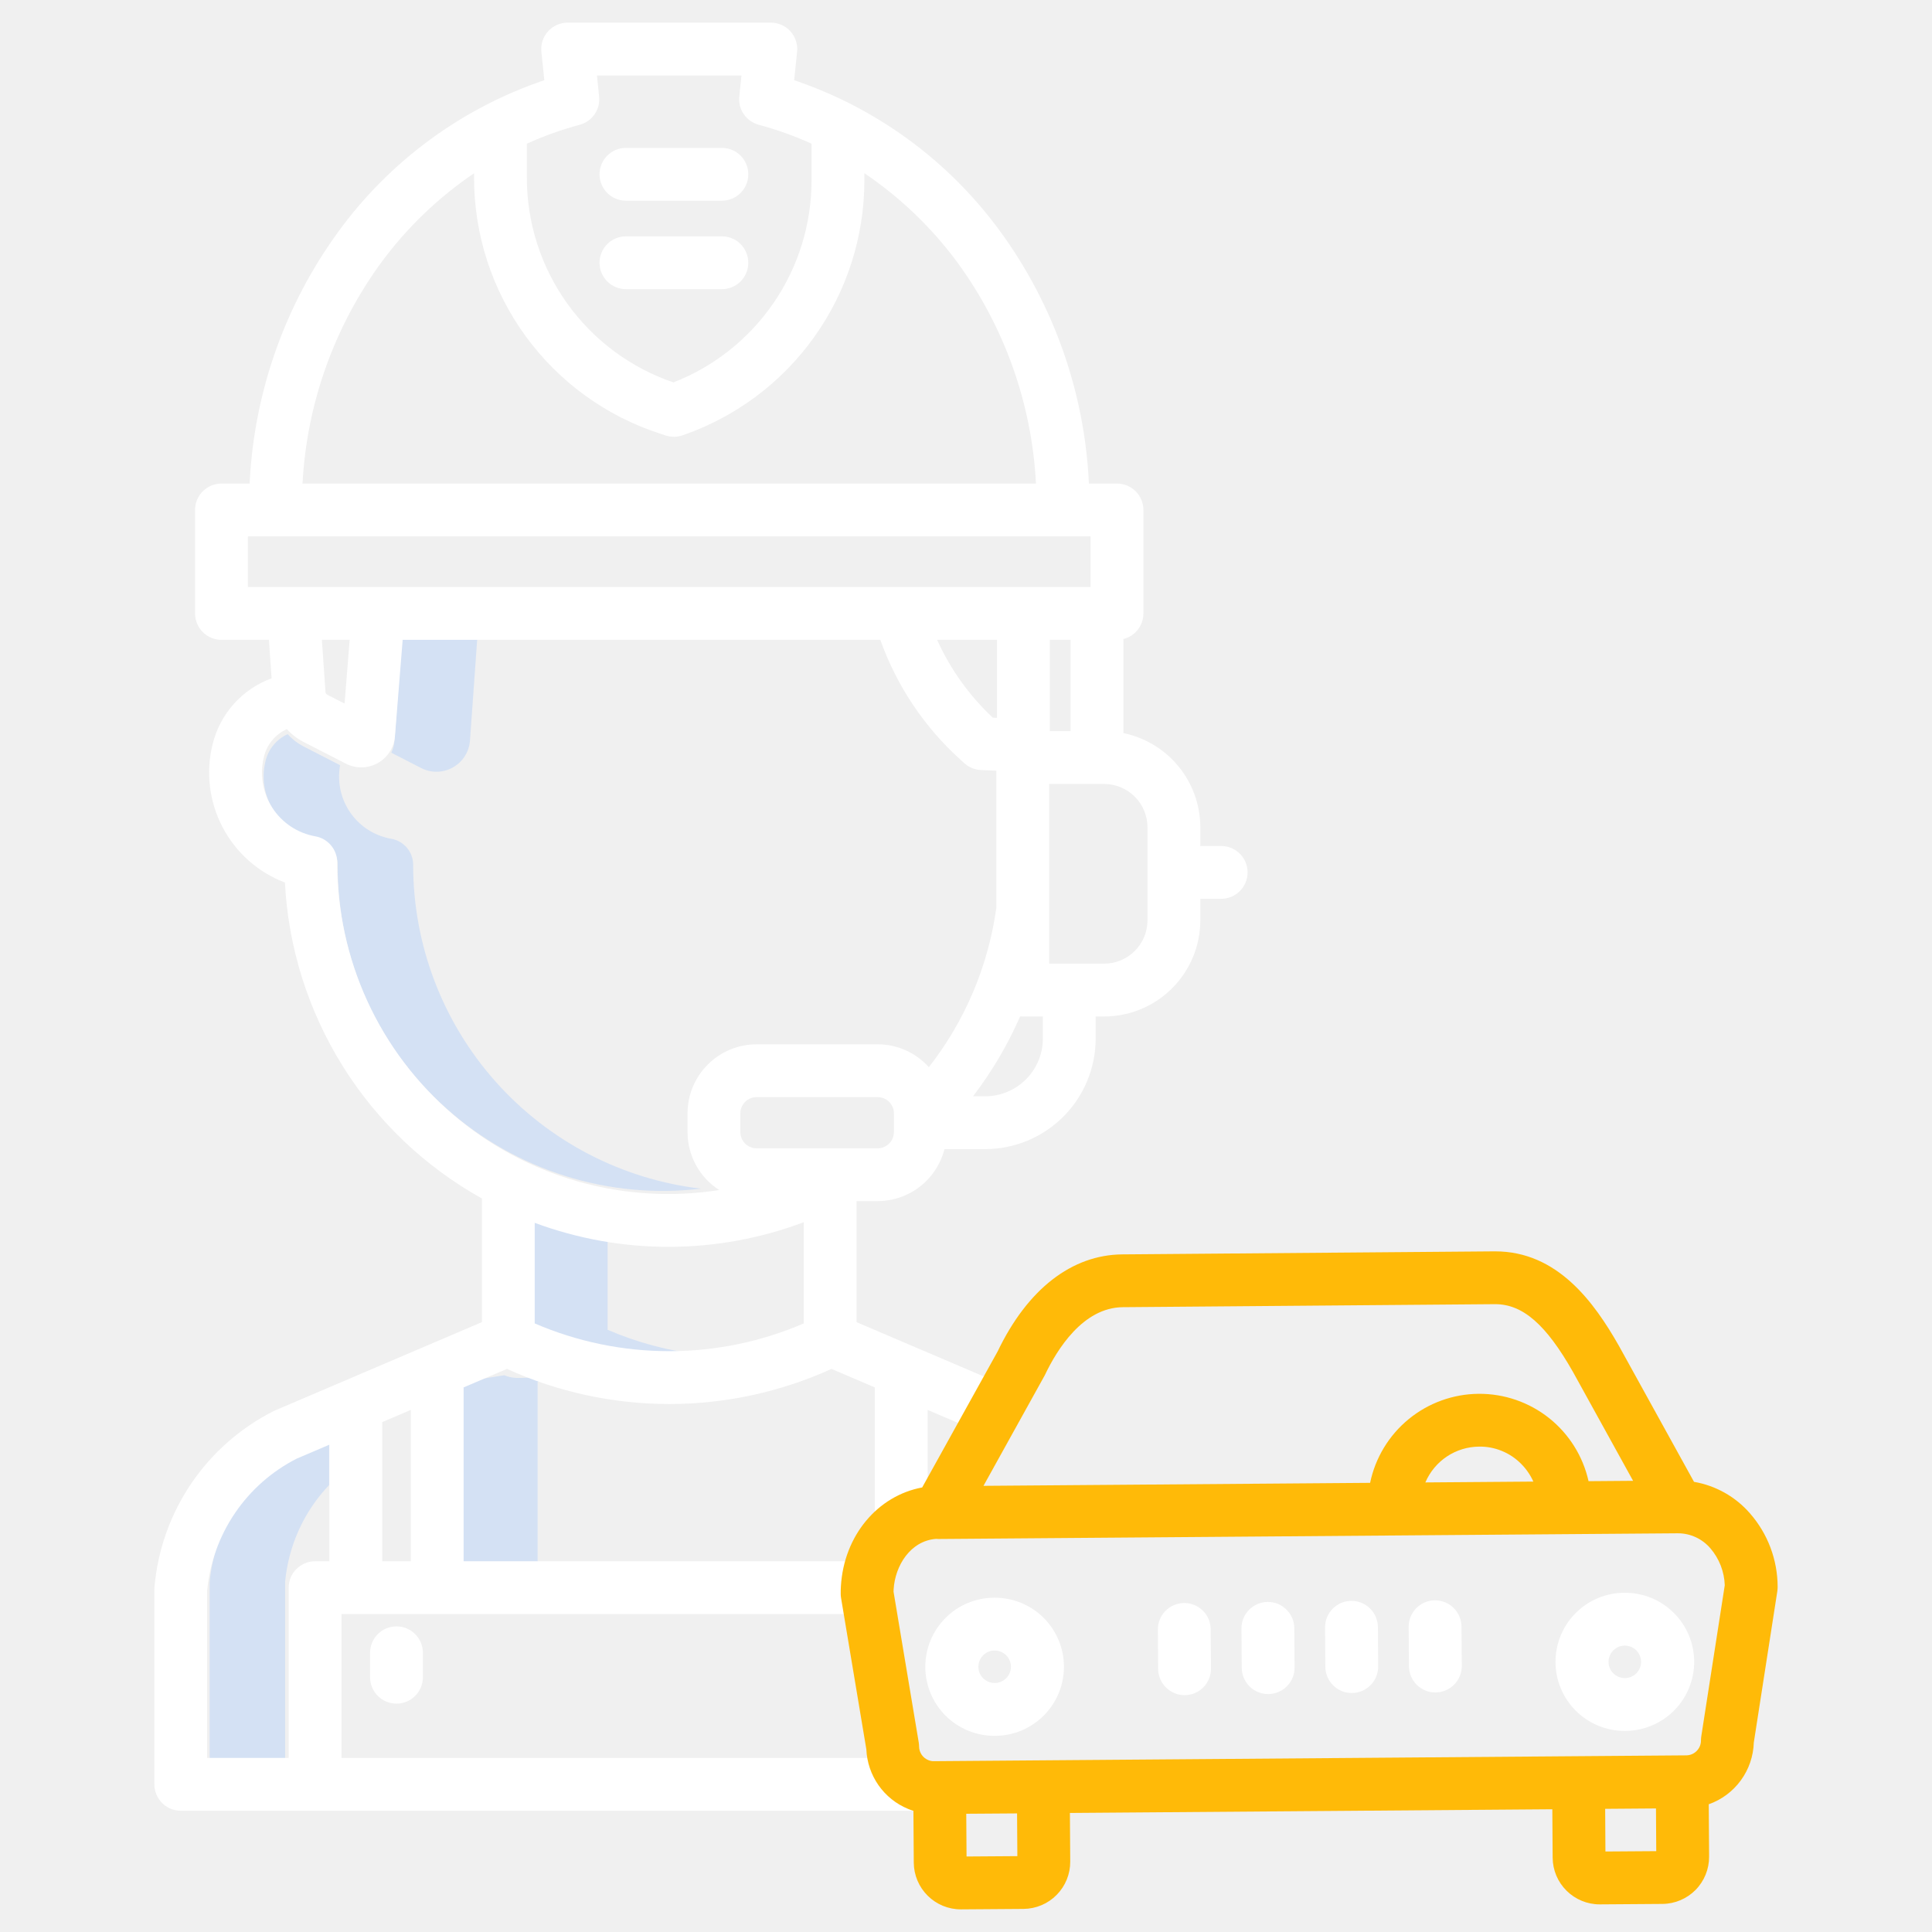
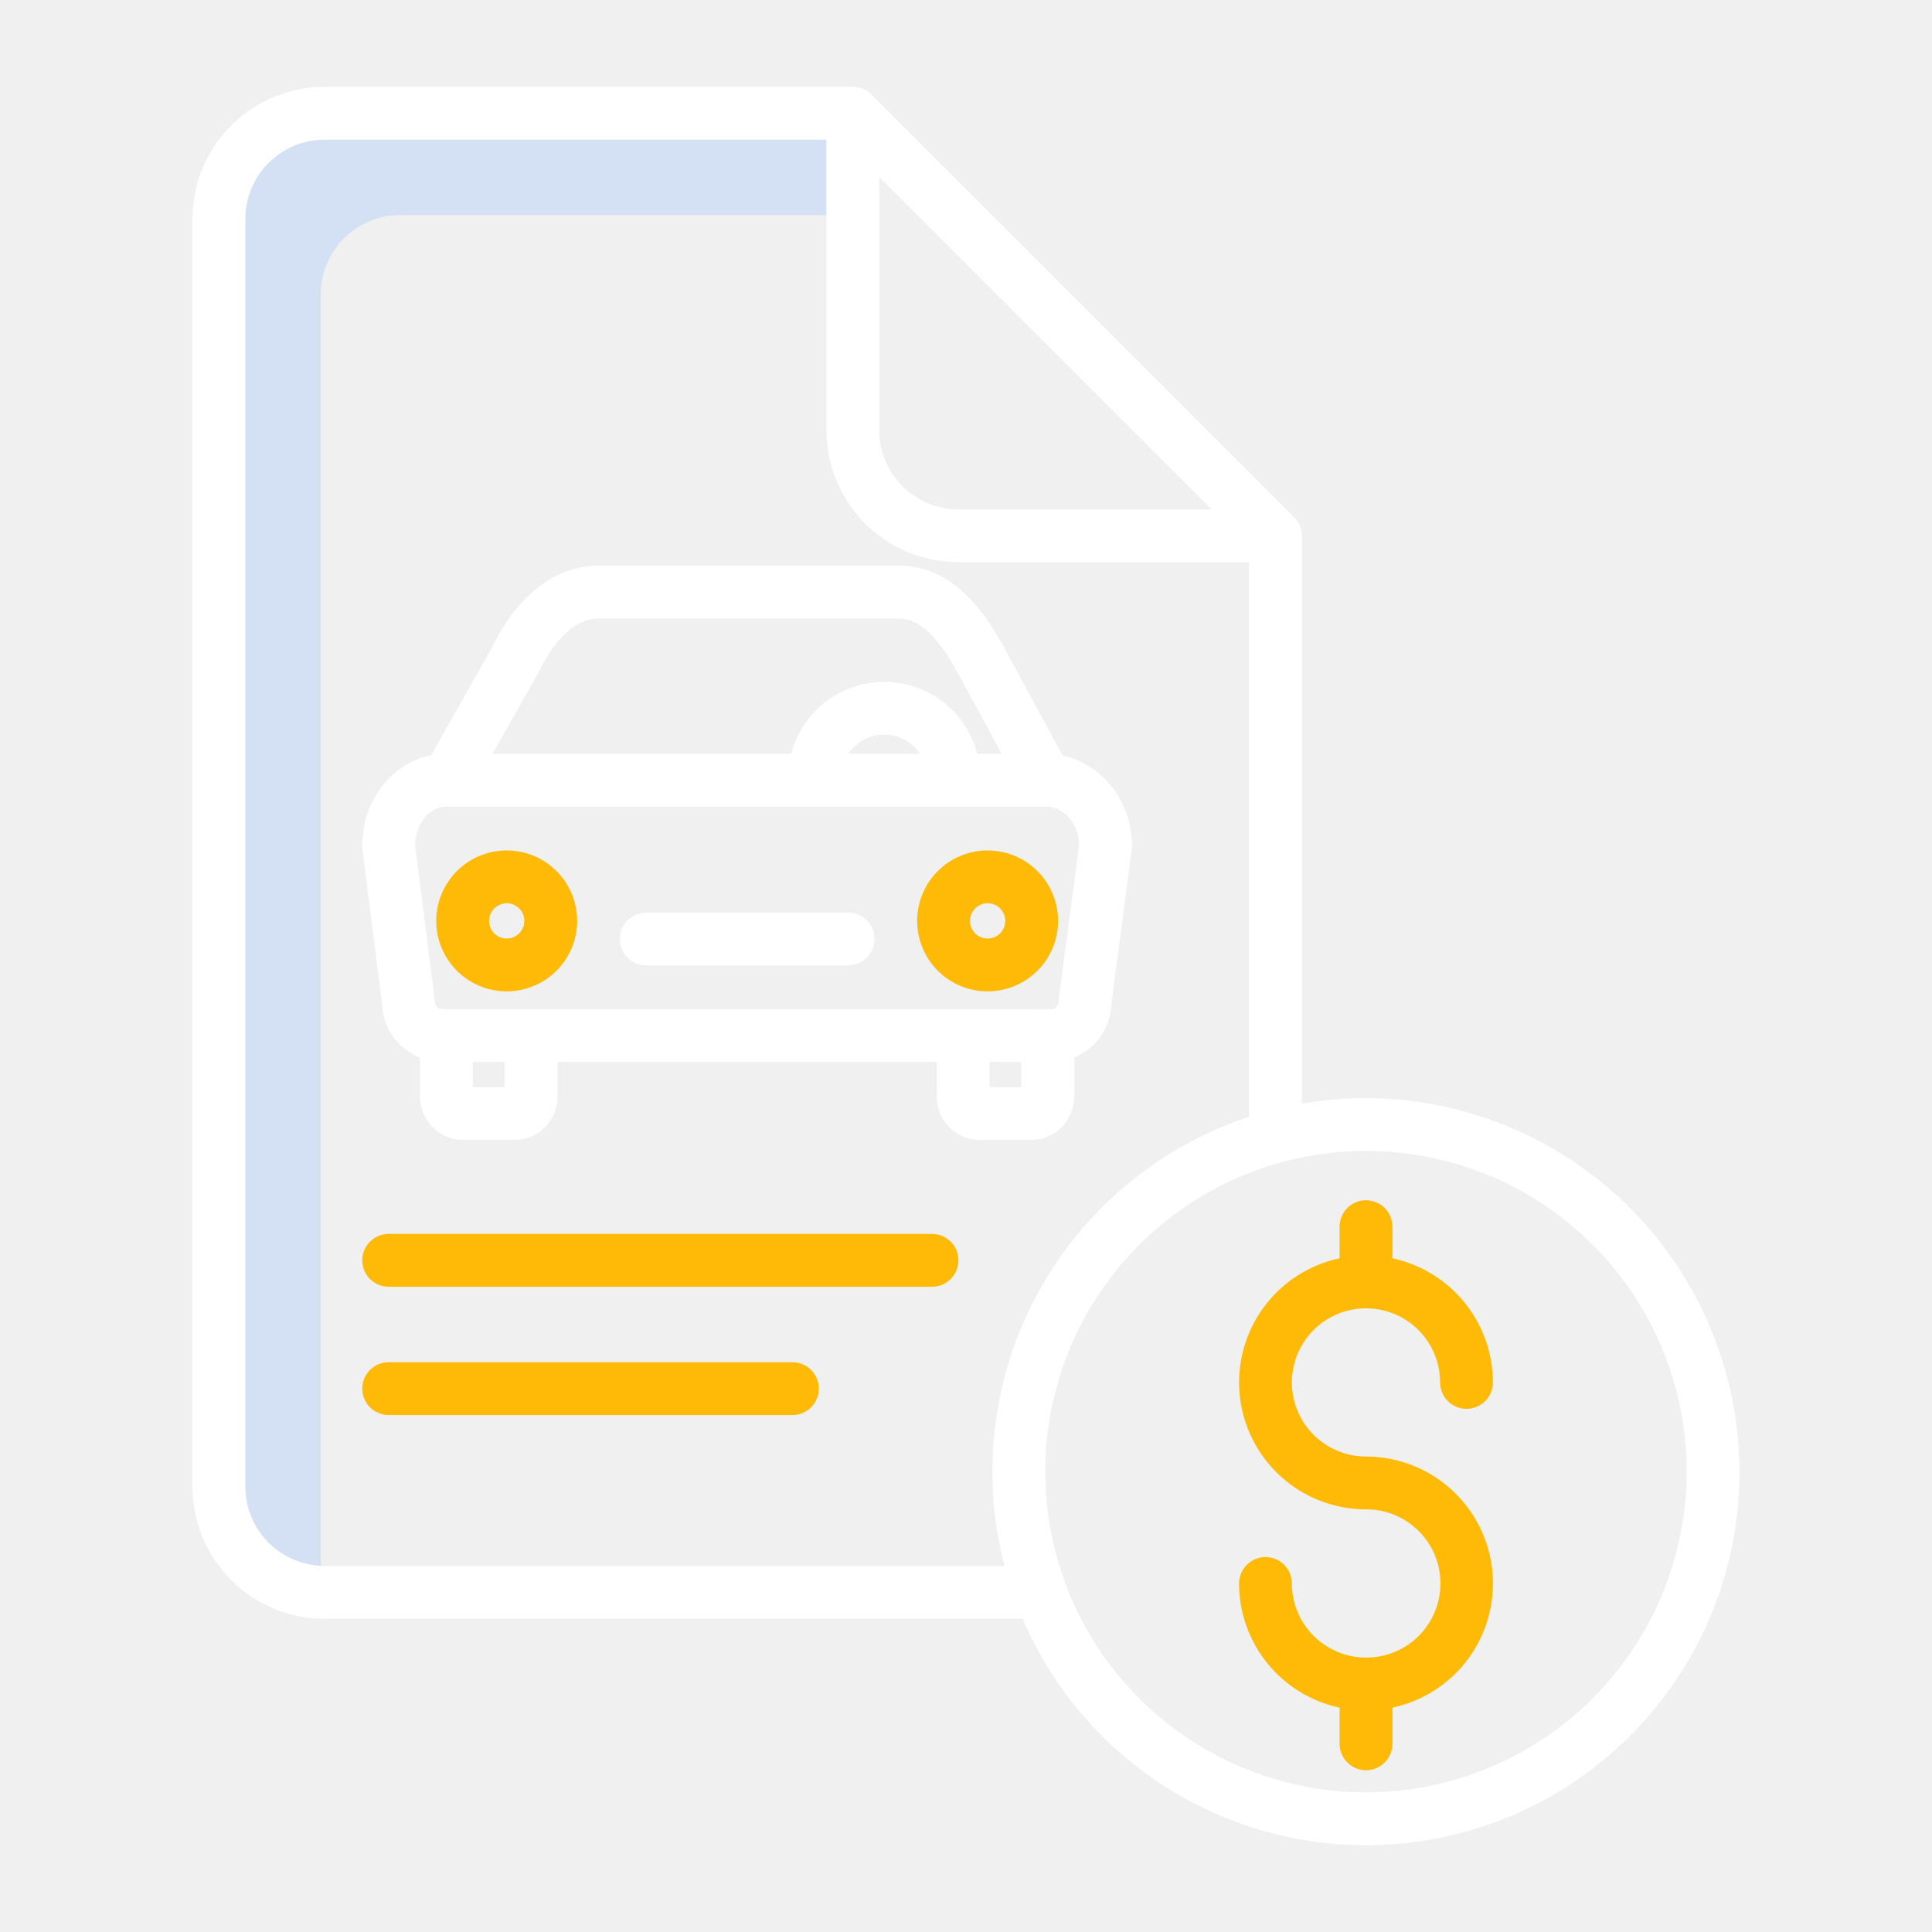
<svg xmlns="http://www.w3.org/2000/svg" width="60" height="60" viewBox="0 0 60 60" fill="none">
-   <path d="M12.831 26.874V26.858C12.831 26.665 12.763 26.478 12.639 26.33C12.514 26.182 12.342 26.082 12.152 26.049C11.697 25.97 11.285 25.733 10.988 25.379C10.692 25.026 10.53 24.579 10.53 24.117C10.53 23.999 10.541 23.88 10.562 23.764L9.424 23.18C9.239 23.084 9.073 22.956 8.934 22.8C8.761 22.879 8.609 22.996 8.489 23.143C8.369 23.291 8.285 23.463 8.243 23.648C8.179 23.91 8.17 24.181 8.215 24.446C8.26 24.71 8.359 24.963 8.506 25.188C8.652 25.413 8.844 25.606 9.068 25.754C9.292 25.902 9.544 26.003 9.809 26.05C9.999 26.083 10.171 26.182 10.295 26.33C10.419 26.478 10.488 26.665 10.487 26.858V26.875C10.485 28.302 10.785 29.714 11.369 31.016C11.952 32.319 12.805 33.483 13.871 34.432C14.937 35.381 16.192 36.093 17.554 36.521C18.916 36.949 20.352 37.083 21.77 36.915C19.309 36.625 17.04 35.443 15.393 33.593C13.745 31.742 12.834 29.352 12.831 26.874V26.874Z" fill="#D4E1F4" />
-   <path d="M13.077 23.851C13.23 23.93 13.4 23.97 13.572 23.967C13.744 23.964 13.912 23.919 14.062 23.835C14.213 23.751 14.34 23.632 14.433 23.487C14.526 23.342 14.582 23.177 14.595 23.006L14.83 19.716H12.486L12.252 23.006C12.241 23.134 12.207 23.26 12.152 23.376L13.077 23.851Z" fill="#D4E1F4" />
-   <path d="M18.87 41.298V38.496C18.07 38.378 17.284 38.178 16.526 37.898V41.298C18.185 42.011 20.002 42.279 21.797 42.074C20.788 41.961 19.802 41.699 18.87 41.298V41.298Z" fill="#D4E1F4" />
-   <path d="M16.89 42.836C16.475 42.699 16.066 42.892 15.665 42.709L14.352 42.918V48.681H16.696V42.918L16.89 42.836Z" fill="#D4E1F4" />
-   <path d="M10.222 46.118V44.681L9.239 45.1C8.483 45.486 7.836 46.057 7.359 46.76C6.882 47.463 6.591 48.276 6.512 49.121V55.18H8.855V49.121C8.961 47.995 9.442 46.937 10.222 46.118V46.118Z" fill="#D4E1F4" />
-   <path d="M11.493 51.329V52.087C11.493 52.305 11.58 52.514 11.733 52.668C11.887 52.821 12.096 52.908 12.314 52.908C12.531 52.908 12.74 52.821 12.894 52.668C13.047 52.514 13.134 52.305 13.134 52.087V51.329C13.134 51.111 13.047 50.903 12.894 50.749C12.74 50.595 12.531 50.509 12.314 50.509C12.096 50.509 11.887 50.595 11.733 50.749C11.58 50.903 11.493 51.111 11.493 51.329Z" fill="white" />
-   <path d="M19.439 8.98H22.419C22.637 8.98 22.845 8.894 22.999 8.74C23.153 8.586 23.239 8.378 23.239 8.16C23.239 7.943 23.153 7.734 22.999 7.58C22.845 7.426 22.637 7.34 22.419 7.34H19.439C19.222 7.34 19.013 7.426 18.859 7.58C18.705 7.734 18.619 7.943 18.619 8.16C18.619 8.378 18.705 8.586 18.859 8.74C19.013 8.894 19.222 8.98 19.439 8.98V8.98Z" fill="white" />
-   <path d="M19.439 6.233H22.419C22.637 6.233 22.845 6.147 22.999 5.993C23.153 5.839 23.239 5.631 23.239 5.413C23.239 5.196 23.153 4.987 22.999 4.833C22.845 4.679 22.637 4.593 22.419 4.593H19.439C19.222 4.593 19.013 4.679 18.859 4.833C18.705 4.987 18.619 5.196 18.619 5.413C18.619 5.631 18.705 5.839 18.859 5.993C19.013 6.147 19.222 6.233 19.439 6.233Z" fill="white" />
-   <path d="M5.614 56.234H28.514V54.594H10.605V50.127H27.094V48.486H14.398V43.087L15.745 42.513C17.327 43.231 19.045 43.603 20.783 43.603C22.521 43.603 24.239 43.231 25.822 42.513L27.168 43.087V47.332H28.809V43.787L30.583 44.544L31.228 43.036L26.601 41.061V37.302H27.256C27.733 37.301 28.195 37.142 28.57 36.85C28.946 36.557 29.214 36.148 29.332 35.687H30.595C31.505 35.686 32.377 35.324 33.021 34.681C33.664 34.037 34.026 33.165 34.027 32.255V31.568H34.29C35.082 31.567 35.841 31.252 36.401 30.692C36.961 30.132 37.276 29.373 37.277 28.581V27.913H37.925C38.142 27.913 38.351 27.827 38.505 27.673C38.659 27.519 38.745 27.31 38.745 27.093C38.745 26.875 38.659 26.667 38.505 26.513C38.351 26.359 38.142 26.273 37.925 26.273H37.277V25.693C37.276 25.005 37.038 24.338 36.603 23.805C36.168 23.272 35.562 22.906 34.888 22.767V19.846C35.066 19.801 35.223 19.699 35.336 19.555C35.448 19.411 35.509 19.234 35.51 19.051V15.837C35.51 15.62 35.423 15.411 35.269 15.257C35.115 15.104 34.907 15.017 34.689 15.017H33.817C33.686 12.184 32.722 9.451 31.045 7.163C29.449 4.986 27.221 3.354 24.663 2.491L24.755 1.608C24.767 1.494 24.754 1.378 24.718 1.269C24.683 1.16 24.625 1.059 24.548 0.974C24.471 0.888 24.377 0.82 24.271 0.774C24.166 0.727 24.053 0.703 23.938 0.703H17.629C17.514 0.703 17.4 0.727 17.295 0.774C17.19 0.821 17.096 0.889 17.019 0.974C16.942 1.06 16.884 1.16 16.849 1.269C16.813 1.378 16.801 1.494 16.813 1.608L16.904 2.491C14.345 3.357 12.116 4.993 10.522 7.175C8.85 9.461 7.887 12.188 7.752 15.017H6.878C6.66 15.017 6.452 15.104 6.298 15.257C6.144 15.411 6.058 15.62 6.058 15.837V19.051C6.058 19.268 6.144 19.477 6.298 19.631C6.452 19.785 6.66 19.871 6.878 19.871H8.352L8.434 21.066C7.982 21.231 7.577 21.506 7.257 21.866C6.937 22.226 6.711 22.66 6.599 23.128C6.388 23.993 6.5 24.905 6.914 25.693C7.328 26.481 8.016 27.091 8.848 27.408C8.953 29.427 9.57 31.387 10.64 33.103C11.71 34.819 13.198 36.236 14.966 37.219V41.06L8.545 43.801C8.53 43.807 8.515 43.814 8.5 43.822C7.468 44.342 6.586 45.118 5.937 46.075C5.289 47.033 4.897 48.14 4.797 49.292C4.795 49.315 4.794 49.338 4.794 49.36V55.414C4.794 55.631 4.881 55.84 5.034 55.994C5.188 56.148 5.396 56.234 5.614 56.234V56.234ZM24.96 41.1C23.641 41.669 22.22 41.962 20.783 41.962C19.347 41.962 17.925 41.669 16.606 41.1V37.976C19.302 38.977 22.269 38.97 24.96 37.957V41.1ZM27.761 35.157C27.76 35.291 27.707 35.419 27.613 35.514C27.518 35.608 27.39 35.661 27.256 35.662H23.497C23.363 35.661 23.235 35.608 23.14 35.514C23.046 35.419 22.992 35.291 22.992 35.157V34.577C22.992 34.443 23.046 34.315 23.14 34.22C23.235 34.125 23.363 34.072 23.497 34.072H27.256C27.39 34.072 27.518 34.125 27.613 34.22C27.707 34.315 27.761 34.443 27.761 34.577L27.761 35.157ZM32.387 32.255C32.386 32.73 32.197 33.185 31.861 33.521C31.525 33.857 31.07 34.046 30.595 34.047H30.218C30.804 33.281 31.296 32.447 31.682 31.564C31.709 31.566 31.735 31.568 31.763 31.568H32.387V32.255ZM30.962 22.293L30.831 22.287C30.102 21.604 29.514 20.782 29.103 19.871H30.962V22.293ZM35.637 25.693V28.581C35.636 28.938 35.494 29.28 35.242 29.532C34.99 29.785 34.648 29.927 34.291 29.927H32.583V28.299C32.584 28.293 32.585 28.287 32.586 28.281H32.583V24.347H34.29C34.647 24.347 34.989 24.489 35.242 24.741C35.494 24.994 35.636 25.336 35.637 25.693ZM32.603 22.706V19.871H33.248V22.706H32.603ZM16.362 4.463C16.891 4.222 17.44 4.026 18.001 3.876C18.19 3.825 18.355 3.709 18.466 3.548C18.577 3.388 18.626 3.192 18.606 2.998L18.539 2.344H23.027L22.959 2.998C22.939 3.192 22.989 3.388 23.1 3.548C23.211 3.709 23.376 3.825 23.565 3.876C24.126 4.026 24.674 4.222 25.203 4.462V5.603C25.203 6.959 24.794 8.283 24.028 9.402C23.263 10.521 22.178 11.384 20.914 11.876C19.585 11.424 18.431 10.566 17.614 9.423C16.797 8.281 16.359 6.911 16.362 5.507L16.362 4.463ZM11.841 8.15C12.637 7.07 13.611 6.134 14.722 5.381V5.507C14.719 7.275 15.277 8.999 16.316 10.429C17.355 11.86 18.821 12.924 20.503 13.468L20.675 13.524C20.845 13.579 21.028 13.578 21.196 13.52C22.844 12.952 24.275 11.884 25.287 10.465C26.3 9.046 26.844 7.346 26.844 5.603V5.379C27.955 6.129 28.929 7.063 29.726 8.14C31.194 10.145 32.044 12.535 32.173 15.017H9.395C9.527 12.539 10.377 10.153 11.841 8.15V8.15ZM7.698 18.23V16.658H33.868V18.23H11.73C11.729 18.231 11.729 18.231 11.728 18.23H7.698ZM10.859 19.871L10.701 21.851L10.162 21.574C10.147 21.566 10.134 21.555 10.125 21.541C10.115 21.527 10.11 21.51 10.109 21.494L9.996 19.871H10.859ZM10.472 26.798V26.781C10.472 26.588 10.404 26.401 10.28 26.254C10.156 26.106 9.983 26.006 9.793 25.973C9.523 25.925 9.265 25.822 9.036 25.671C8.807 25.519 8.611 25.322 8.461 25.092C8.311 24.862 8.21 24.604 8.164 24.333C8.118 24.062 8.128 23.785 8.193 23.518C8.236 23.326 8.324 23.148 8.448 22.996C8.573 22.844 8.731 22.723 8.91 22.643C9.052 22.803 9.222 22.935 9.411 23.033L10.742 23.716C10.895 23.795 11.066 23.834 11.238 23.831C11.411 23.829 11.58 23.783 11.73 23.699C11.881 23.615 12.009 23.495 12.102 23.35C12.195 23.205 12.251 23.039 12.265 22.867L12.505 19.871H27.339C27.848 21.299 28.704 22.578 29.829 23.594L29.945 23.7C30.086 23.828 30.268 23.904 30.459 23.913L30.943 23.935V28.183C30.695 29.992 29.972 31.704 28.846 33.142C28.646 32.919 28.401 32.74 28.127 32.617C27.852 32.495 27.556 32.432 27.256 32.432H23.497C22.928 32.432 22.383 32.658 21.981 33.061C21.578 33.463 21.352 34.008 21.352 34.577V35.157C21.352 35.516 21.442 35.868 21.614 36.183C21.786 36.498 22.034 36.764 22.336 36.958C20.869 37.187 19.371 37.096 17.943 36.69C16.515 36.285 15.192 35.575 14.065 34.61C12.937 33.644 12.032 32.446 11.412 31.098C10.792 29.749 10.472 28.282 10.472 26.798L10.472 26.798ZM11.87 44.165L12.757 43.786V48.486H11.87L11.87 44.165ZM6.434 49.396C6.514 48.534 6.811 47.707 7.297 46.991C7.783 46.275 8.442 45.693 9.213 45.3L10.229 44.866V48.486H9.785C9.568 48.486 9.359 48.573 9.205 48.727C9.051 48.88 8.965 49.089 8.965 49.307V54.594H6.434L6.434 49.396Z" fill="white" />
-   <path d="M30.889 53.908H30.905C31.474 53.906 32.018 53.678 32.419 53.274C32.82 52.871 33.044 52.324 33.042 51.755C33.04 51.187 32.812 50.642 32.408 50.241C32.005 49.84 31.458 49.616 30.889 49.618H30.873C30.304 49.62 29.759 49.848 29.359 50.252C28.958 50.656 28.734 51.202 28.736 51.771C28.738 52.34 28.966 52.884 29.369 53.285C29.773 53.686 30.32 53.91 30.889 53.908V53.908ZM30.53 51.409C30.576 51.362 30.631 51.324 30.692 51.298C30.753 51.273 30.819 51.259 30.885 51.259H30.889C31.023 51.258 31.151 51.311 31.246 51.405C31.341 51.499 31.395 51.628 31.395 51.761C31.396 51.895 31.343 52.024 31.249 52.118C31.154 52.213 31.026 52.267 30.893 52.267H30.889C30.789 52.268 30.692 52.238 30.609 52.183C30.526 52.128 30.461 52.05 30.423 51.958C30.385 51.866 30.374 51.765 30.393 51.667C30.412 51.57 30.46 51.48 30.53 51.409V51.409Z" fill="white" />
-   <path d="M50.46 53.755H50.476C51.045 53.753 51.59 53.525 51.991 53.121C52.392 52.718 52.616 52.171 52.614 51.602C52.612 51.033 52.384 50.489 51.98 50.088C51.576 49.687 51.03 49.463 50.461 49.465H50.445C49.876 49.467 49.331 49.695 48.93 50.099C48.529 50.502 48.306 51.048 48.307 51.617C48.309 52.186 48.537 52.731 48.941 53.132C49.345 53.533 49.891 53.757 50.46 53.755L50.46 53.755ZM50.457 51.106H50.461C50.594 51.106 50.721 51.159 50.816 51.252C50.91 51.346 50.963 51.474 50.965 51.606V51.606C50.965 51.673 50.953 51.738 50.928 51.8C50.903 51.861 50.866 51.917 50.819 51.964C50.773 52.011 50.718 52.049 50.657 52.075C50.596 52.1 50.53 52.114 50.464 52.114H50.461C50.395 52.115 50.329 52.102 50.268 52.077C50.206 52.051 50.151 52.015 50.104 51.968C50.009 51.874 49.955 51.746 49.955 51.612C49.954 51.478 50.007 51.35 50.101 51.255C50.195 51.16 50.324 51.106 50.457 51.106H50.457Z" fill="white" />
-   <path d="M36.788 52.645H36.794C36.902 52.644 37.008 52.622 37.107 52.58C37.207 52.538 37.297 52.477 37.372 52.4C37.448 52.323 37.508 52.232 37.548 52.132C37.589 52.033 37.609 51.926 37.608 51.818L37.599 50.597C37.597 50.381 37.51 50.174 37.357 50.021C37.203 49.869 36.995 49.783 36.779 49.783H36.773C36.665 49.784 36.558 49.806 36.459 49.848C36.36 49.89 36.27 49.951 36.194 50.028C36.119 50.105 36.059 50.195 36.019 50.295C35.978 50.395 35.958 50.502 35.958 50.61L35.967 51.83C35.969 52.047 36.056 52.254 36.21 52.406C36.364 52.559 36.571 52.645 36.788 52.645V52.645Z" fill="white" />
-   <path d="M44.576 52.561H44.583C44.69 52.56 44.797 52.538 44.896 52.496C44.995 52.454 45.085 52.393 45.161 52.316C45.236 52.24 45.296 52.149 45.337 52.049C45.377 51.949 45.398 51.842 45.397 51.735L45.388 50.514C45.386 50.297 45.299 50.09 45.145 49.938C44.992 49.785 44.784 49.7 44.568 49.7H44.561C44.454 49.7 44.347 49.722 44.248 49.764C44.149 49.806 44.059 49.867 43.983 49.944C43.907 50.021 43.848 50.112 43.807 50.212C43.767 50.312 43.746 50.418 43.747 50.526L43.756 51.747C43.758 51.963 43.845 52.17 43.998 52.323C44.152 52.475 44.36 52.561 44.576 52.561V52.561Z" fill="white" />
-   <path d="M39.384 52.611H39.39C39.498 52.61 39.604 52.588 39.703 52.546C39.803 52.504 39.893 52.443 39.968 52.366C40.044 52.289 40.104 52.199 40.144 52.099C40.185 51.999 40.205 51.892 40.204 51.784L40.195 50.564C40.194 50.347 40.106 50.14 39.953 49.988C39.799 49.835 39.591 49.749 39.375 49.749H39.369C39.261 49.75 39.155 49.772 39.055 49.814C38.956 49.856 38.866 49.917 38.791 49.994C38.715 50.071 38.655 50.162 38.615 50.261C38.574 50.361 38.554 50.468 38.555 50.576L38.564 51.797C38.565 52.013 38.652 52.22 38.806 52.373C38.96 52.525 39.167 52.611 39.384 52.611V52.611Z" fill="white" />
-   <path d="M41.98 52.578H41.986C42.094 52.577 42.201 52.555 42.3 52.513C42.399 52.471 42.489 52.41 42.565 52.333C42.64 52.256 42.7 52.165 42.74 52.066C42.781 51.966 42.801 51.859 42.8 51.751L42.792 50.531C42.79 50.314 42.703 50.107 42.549 49.954C42.396 49.802 42.188 49.716 41.971 49.716H41.965C41.857 49.717 41.751 49.739 41.651 49.781C41.552 49.823 41.462 49.884 41.387 49.961C41.311 50.038 41.251 50.129 41.211 50.228C41.17 50.328 41.15 50.435 41.151 50.543L41.16 51.763C41.161 51.98 41.248 52.187 41.402 52.34C41.556 52.492 41.764 52.578 41.98 52.578Z" fill="white" />
-   <path d="M52.609 46.02L50.283 41.807C49.504 40.434 48.364 38.862 46.435 38.862H46.409L34.859 38.956C33.285 38.967 31.909 40.037 30.983 41.969L28.639 46.194C27.26 46.449 26.21 47.684 26.115 49.259C26.11 49.341 26.108 49.424 26.109 49.505C26.109 49.548 26.113 49.591 26.121 49.634L26.905 54.327C26.922 54.726 27.053 55.113 27.282 55.441C27.511 55.768 27.829 56.024 28.199 56.176C28.254 56.2 28.311 56.219 28.367 56.237L28.378 57.849C28.381 58.234 28.537 58.602 28.81 58.873C29.083 59.144 29.452 59.297 29.837 59.297H29.848L31.788 59.283C32.175 59.279 32.545 59.123 32.816 58.847C33.088 58.572 33.239 58.2 33.237 57.813L33.227 56.303L48.209 56.188L48.219 57.694C48.222 58.079 48.377 58.447 48.651 58.718C48.924 58.989 49.293 59.142 49.678 59.142H49.689L51.63 59.128C52.016 59.125 52.386 58.968 52.658 58.693C52.929 58.417 53.08 58.045 53.078 57.658L53.067 56.033C53.467 55.892 53.814 55.633 54.063 55.291C54.313 54.949 54.453 54.539 54.466 54.116L55.197 49.413C55.203 49.369 55.206 49.325 55.206 49.281C55.205 48.441 54.9 47.631 54.347 46.999C53.898 46.482 53.284 46.136 52.609 46.02V46.02ZM32.429 42.742C32.438 42.728 32.445 42.712 32.453 42.697C32.824 41.916 33.632 40.605 34.871 40.596L46.422 40.502H46.434C47.291 40.502 48.016 41.136 48.851 42.608L50.717 45.988L49.334 45.999C49.161 45.225 48.728 44.533 48.107 44.039C47.486 43.546 46.715 43.28 45.921 43.286C45.128 43.292 44.361 43.57 43.747 44.073C43.134 44.576 42.711 45.275 42.55 46.051L30.543 46.144L32.429 42.742ZM47.618 46.012L44.266 46.038C44.406 45.711 44.638 45.431 44.934 45.233C45.23 45.036 45.578 44.929 45.934 44.926C46.174 44.922 46.413 44.967 46.636 45.058C46.859 45.148 47.061 45.282 47.231 45.452C47.394 45.613 47.526 45.803 47.619 46.011L47.618 46.012ZM31.595 57.644L30.017 57.655L30.008 56.328L31.586 56.317L31.595 57.644ZM49.858 57.5L49.85 56.175L51.428 56.163L51.436 57.489L49.858 57.5ZM52.835 53.922C52.828 53.965 52.825 54.009 52.825 54.053C52.825 54.175 52.778 54.291 52.692 54.377C52.607 54.464 52.492 54.513 52.371 54.514L29.004 54.695C28.944 54.697 28.884 54.685 28.828 54.661C28.745 54.627 28.673 54.569 28.622 54.494C28.572 54.419 28.544 54.331 28.543 54.241C28.543 54.198 28.539 54.155 28.532 54.112L27.75 49.432C27.75 49.407 27.752 49.381 27.753 49.356C27.797 48.625 28.273 47.85 29.072 47.791C29.096 47.793 29.119 47.795 29.143 47.795H29.15L52.087 47.618C52.09 47.618 52.093 47.618 52.097 47.618H52.114C52.305 47.618 52.494 47.661 52.668 47.742C52.841 47.823 52.995 47.94 53.119 48.086C53.393 48.406 53.55 48.81 53.564 49.231L52.835 53.922Z" fill="#FFBA08" />
+   <path d="M9.961 48.516V9.141C9.962 8.488 10.221 7.863 10.683 7.401C11.144 6.94 11.769 6.68 12.422 6.68H25.664V4.336H10.078C9.426 4.337 8.8 4.596 8.339 5.058C7.877 5.519 7.618 6.144 7.617 6.797V46.172C7.618 46.805 7.863 47.413 8.3 47.87C8.738 48.327 9.334 48.598 9.967 48.627C9.965 48.59 9.961 48.553 9.961 48.516Z" fill="#D4E1F4" />
+   <path d="M12.07 38.32C11.853 38.32 11.644 38.407 11.49 38.561C11.336 38.714 11.25 38.923 11.25 39.141C11.25 39.358 11.336 39.567 11.49 39.721C11.644 39.874 11.853 39.961 12.07 39.961H28.945C29.163 39.961 29.372 39.874 29.525 39.721C29.679 39.567 29.766 39.358 29.766 39.141C29.766 38.923 29.679 38.714 29.525 38.561C29.372 38.407 29.163 38.32 28.945 38.32H12.07Z" fill="#FFBA08" />
+   <path d="M25.43 43.125C25.43 42.907 25.343 42.699 25.189 42.545C25.036 42.391 24.827 42.305 24.609 42.305H12.07C11.853 42.305 11.644 42.391 11.49 42.545C11.336 42.699 11.25 42.907 11.25 43.125C11.25 43.343 11.336 43.551 11.49 43.705C11.644 43.859 11.853 43.945 12.07 43.945H24.609C24.827 43.945 25.036 43.859 25.189 43.705C25.343 43.551 25.43 43.343 25.43 43.125V43.125Z" fill="#FFBA08" />
+   <path d="M32.019 35.404C32.375 35.403 32.716 35.262 32.968 35.01C33.219 34.759 33.361 34.417 33.361 34.062V32.841C33.693 32.704 33.978 32.474 34.183 32.18C34.388 31.885 34.503 31.537 34.515 31.178L35.149 26.384C35.154 26.349 35.156 26.313 35.156 26.277C35.156 24.888 34.23 23.726 33.004 23.466L31.162 20.071C30.512 18.904 29.551 17.565 27.885 17.565H18.609C17.264 17.565 16.087 18.459 15.292 20.082L13.39 23.453C12.156 23.705 11.25 24.855 11.25 26.277C11.25 26.311 11.252 26.346 11.257 26.38L11.864 31.176C11.876 31.54 11.994 31.892 12.204 32.19C12.414 32.487 12.706 32.717 13.045 32.85V34.062C13.046 34.417 13.187 34.759 13.439 35.01C13.69 35.262 14.031 35.403 14.387 35.404H15.972C16.328 35.403 16.669 35.262 16.921 35.01C17.172 34.759 17.314 34.417 17.314 34.062V32.981H29.092V34.062C29.093 34.417 29.234 34.759 29.486 35.01C29.737 35.262 30.078 35.403 30.434 35.404H32.019ZM31.72 33.763H30.733V32.981H31.72V33.763ZM16.733 20.867C16.742 20.852 16.75 20.837 16.757 20.822C17.05 20.218 17.679 19.206 18.608 19.206H27.885C28.527 19.206 29.078 19.703 29.725 20.861L31.108 23.41H30.35C30.184 22.77 29.81 22.203 29.287 21.799C28.764 21.394 28.122 21.174 27.461 21.174C26.8 21.174 26.158 21.394 25.635 21.799C25.112 22.203 24.738 22.77 24.572 23.41H15.299L16.733 20.867ZM28.575 23.41H26.346C26.469 23.227 26.635 23.077 26.829 22.974C27.023 22.87 27.24 22.816 27.461 22.816C27.681 22.816 27.898 22.87 28.092 22.974C28.287 23.077 28.453 23.227 28.575 23.41V23.41ZM15.673 33.764H14.685V32.981H15.673V33.764ZM13.726 31.341C13.667 31.34 13.611 31.316 13.569 31.274C13.527 31.233 13.504 31.176 13.503 31.117C13.503 31.083 13.501 31.048 13.496 31.014L12.891 26.231C12.909 25.662 13.256 25.091 13.83 25.047C13.851 25.048 13.872 25.051 13.893 25.051H32.471C32.474 25.051 32.478 25.051 32.483 25.051C33.104 25.051 33.495 25.653 33.515 26.229L32.883 31.009C32.878 31.045 32.876 31.081 32.876 31.117C32.875 31.176 32.851 31.232 32.809 31.274C32.768 31.316 32.711 31.34 32.652 31.34L13.726 31.341Z" fill="white" />
+   <path d="M26.337 28.341H20.069C19.852 28.341 19.643 28.427 19.489 28.581C19.335 28.735 19.249 28.944 19.249 29.161C19.249 29.379 19.335 29.587 19.489 29.741C19.643 29.895 19.852 29.982 20.069 29.982H26.337C26.555 29.982 26.763 29.895 26.917 29.741C27.071 29.587 27.157 29.379 27.157 29.161C27.157 28.944 27.071 28.735 26.917 28.581C26.763 28.427 26.555 28.341 26.337 28.341V28.341Z" fill="white" />
+   <path d="M32.311 50.273V48.633H10.078C9.426 48.632 8.8 48.373 8.339 47.911C7.877 47.45 7.618 46.824 7.617 46.172V6.797C7.618 6.144 7.877 5.519 8.339 5.058C8.8 4.596 9.426 4.337 10.078 4.336H25.664V13.359C25.665 14.447 26.098 15.489 26.867 16.258C27.636 17.027 28.678 17.46 29.766 17.461H38.789V35.292H40.43V16.641C40.43 16.533 40.408 16.426 40.367 16.327C40.326 16.227 40.266 16.137 40.19 16.061L27.064 2.936C26.988 2.859 26.898 2.799 26.798 2.758C26.699 2.717 26.592 2.695 26.484 2.695H10.078C8.991 2.697 7.948 3.129 7.179 3.898C6.41 4.667 5.978 5.709 5.977 6.797V46.172C5.978 47.259 6.41 48.302 7.179 49.071C7.948 49.84 8.991 50.272 10.078 50.273H32.311ZM27.305 13.359V5.496L37.629 15.82H29.766C29.113 15.82 28.488 15.56 28.026 15.099C27.565 14.637 27.305 14.012 27.305 13.359Z" fill="white" />
+   <path d="M42.422 37.275C42.204 37.275 41.996 37.361 41.842 37.515C41.688 37.669 41.602 37.877 41.602 38.095V39.077C40.649 39.28 39.805 39.828 39.233 40.616C38.66 41.404 38.4 42.376 38.502 43.345C38.604 44.314 39.061 45.21 39.785 45.862C40.508 46.514 41.448 46.875 42.422 46.875C43.032 46.872 43.619 47.112 44.052 47.541C44.486 47.971 44.731 48.555 44.734 49.165C44.737 49.776 44.497 50.362 44.068 50.796C43.638 51.229 43.054 51.475 42.443 51.477C42.436 51.477 42.429 51.476 42.422 51.476C42.415 51.476 42.408 51.477 42.4 51.477C41.794 51.471 41.215 51.226 40.788 50.795C40.361 50.365 40.121 49.783 40.12 49.177C40.12 48.959 40.034 48.751 39.88 48.597C39.726 48.443 39.517 48.356 39.3 48.356C39.082 48.356 38.873 48.443 38.72 48.597C38.566 48.751 38.479 48.959 38.479 49.177C38.481 50.08 38.791 50.955 39.359 51.656C39.927 52.358 40.719 52.844 41.602 53.033V54.157C41.602 54.374 41.688 54.583 41.842 54.736C41.996 54.89 42.204 54.977 42.422 54.977C42.639 54.977 42.848 54.89 43.002 54.736C43.156 54.583 43.242 54.374 43.242 54.157V53.033C44.195 52.83 45.039 52.282 45.612 51.494C46.185 50.706 46.445 49.733 46.343 48.764C46.241 47.795 45.784 46.898 45.06 46.247C44.336 45.595 43.396 45.234 42.422 45.234C41.967 45.234 41.522 45.099 41.143 44.846C40.764 44.594 40.469 44.234 40.295 43.813C40.121 43.393 40.075 42.93 40.164 42.484C40.253 42.037 40.472 41.627 40.794 41.305C41.116 40.983 41.526 40.764 41.973 40.675C42.419 40.586 42.882 40.632 43.303 40.806C43.723 40.98 44.083 41.275 44.336 41.654C44.589 42.032 44.724 42.477 44.724 42.932C44.724 43.15 44.81 43.359 44.964 43.513C45.118 43.666 45.326 43.753 45.544 43.753C45.761 43.753 45.97 43.666 46.124 43.513C46.278 43.359 46.364 43.15 46.364 42.932C46.363 42.03 46.052 41.155 45.484 40.453C44.916 39.752 44.125 39.266 43.242 39.077V38.095C43.242 37.877 43.156 37.669 43.002 37.515C42.848 37.361 42.639 37.275 42.422 37.275V37.275Z" fill="#FFBA08" />
+   <path d="M13.547 28.599C13.547 29.032 13.675 29.456 13.916 29.815C14.156 30.175 14.498 30.456 14.898 30.622C15.298 30.787 15.738 30.831 16.163 30.746C16.587 30.662 16.977 30.453 17.284 30.147C17.59 29.841 17.798 29.451 17.883 29.026C17.967 28.602 17.924 28.162 17.758 27.762C17.592 27.362 17.312 27.02 16.952 26.779C16.592 26.539 16.169 26.41 15.736 26.411C15.155 26.411 14.599 26.642 14.189 27.052C13.778 27.463 13.548 28.019 13.547 28.599V28.599ZM16.284 28.599C16.284 28.708 16.252 28.814 16.191 28.904C16.131 28.994 16.046 29.064 15.945 29.106C15.845 29.147 15.735 29.158 15.629 29.137C15.522 29.116 15.425 29.064 15.348 28.987C15.271 28.91 15.219 28.813 15.198 28.706C15.177 28.6 15.188 28.49 15.229 28.39C15.271 28.289 15.341 28.204 15.431 28.144C15.521 28.083 15.627 28.051 15.736 28.051C15.881 28.051 16.02 28.109 16.123 28.212C16.226 28.315 16.283 28.454 16.284 28.599H16.284Z" fill="#FFBA08" />
+   <path d="M28.482 28.599C28.482 29.032 28.611 29.456 28.851 29.815C29.092 30.175 29.433 30.456 29.833 30.622C30.233 30.787 30.674 30.831 31.098 30.746C31.523 30.662 31.913 30.453 32.219 30.147C32.525 29.841 32.733 29.451 32.818 29.026C32.902 28.602 32.859 28.162 32.693 27.762C32.528 27.362 32.247 27.02 31.887 26.779C31.527 26.539 31.104 26.411 30.671 26.411C30.091 26.411 29.534 26.642 29.124 27.052C28.714 27.463 28.483 28.019 28.482 28.599V28.599ZM31.219 28.599C31.219 28.708 31.187 28.814 31.127 28.904C31.067 28.994 30.981 29.064 30.881 29.106C30.78 29.147 30.67 29.158 30.564 29.137C30.458 29.116 30.36 29.064 30.283 28.987C30.207 28.91 30.154 28.813 30.133 28.706C30.112 28.6 30.123 28.49 30.165 28.39C30.206 28.289 30.276 28.204 30.366 28.143C30.457 28.083 30.563 28.051 30.671 28.051C30.816 28.052 30.956 28.109 31.058 28.212C31.161 28.315 31.219 28.454 31.219 28.599H31.219Z" fill="#FFBA08" />
+   <path d="M42.422 34.102C40.127 34.102 37.884 34.782 35.976 36.057C34.069 37.332 32.581 39.144 31.703 41.263C30.825 43.383 30.596 45.716 31.043 47.967C31.491 50.217 32.596 52.284 34.218 53.907C35.841 55.529 37.908 56.634 40.158 57.082C42.409 57.529 44.742 57.3 46.862 56.422C48.981 55.544 50.793 54.056 52.068 52.149C53.343 50.241 54.023 47.998 54.023 45.703C54.014 42.629 52.789 39.684 50.615 37.51C48.441 35.336 45.496 34.111 42.422 34.102V34.102ZM42.422 55.664C40.452 55.664 38.526 55.08 36.888 53.985C35.25 52.891 33.973 51.335 33.219 49.515C32.465 47.695 32.268 45.692 32.652 43.76C33.037 41.828 33.985 40.053 35.378 38.66C36.772 37.267 38.546 36.318 40.479 35.934C42.411 35.549 44.414 35.746 46.234 36.5C48.054 37.254 49.61 38.531 50.704 40.169C51.799 41.807 52.383 43.733 52.383 45.703C52.38 48.344 51.329 50.876 49.462 52.743C47.594 54.611 45.063 55.661 42.422 55.664V55.664Z" fill="white" />
</svg>
